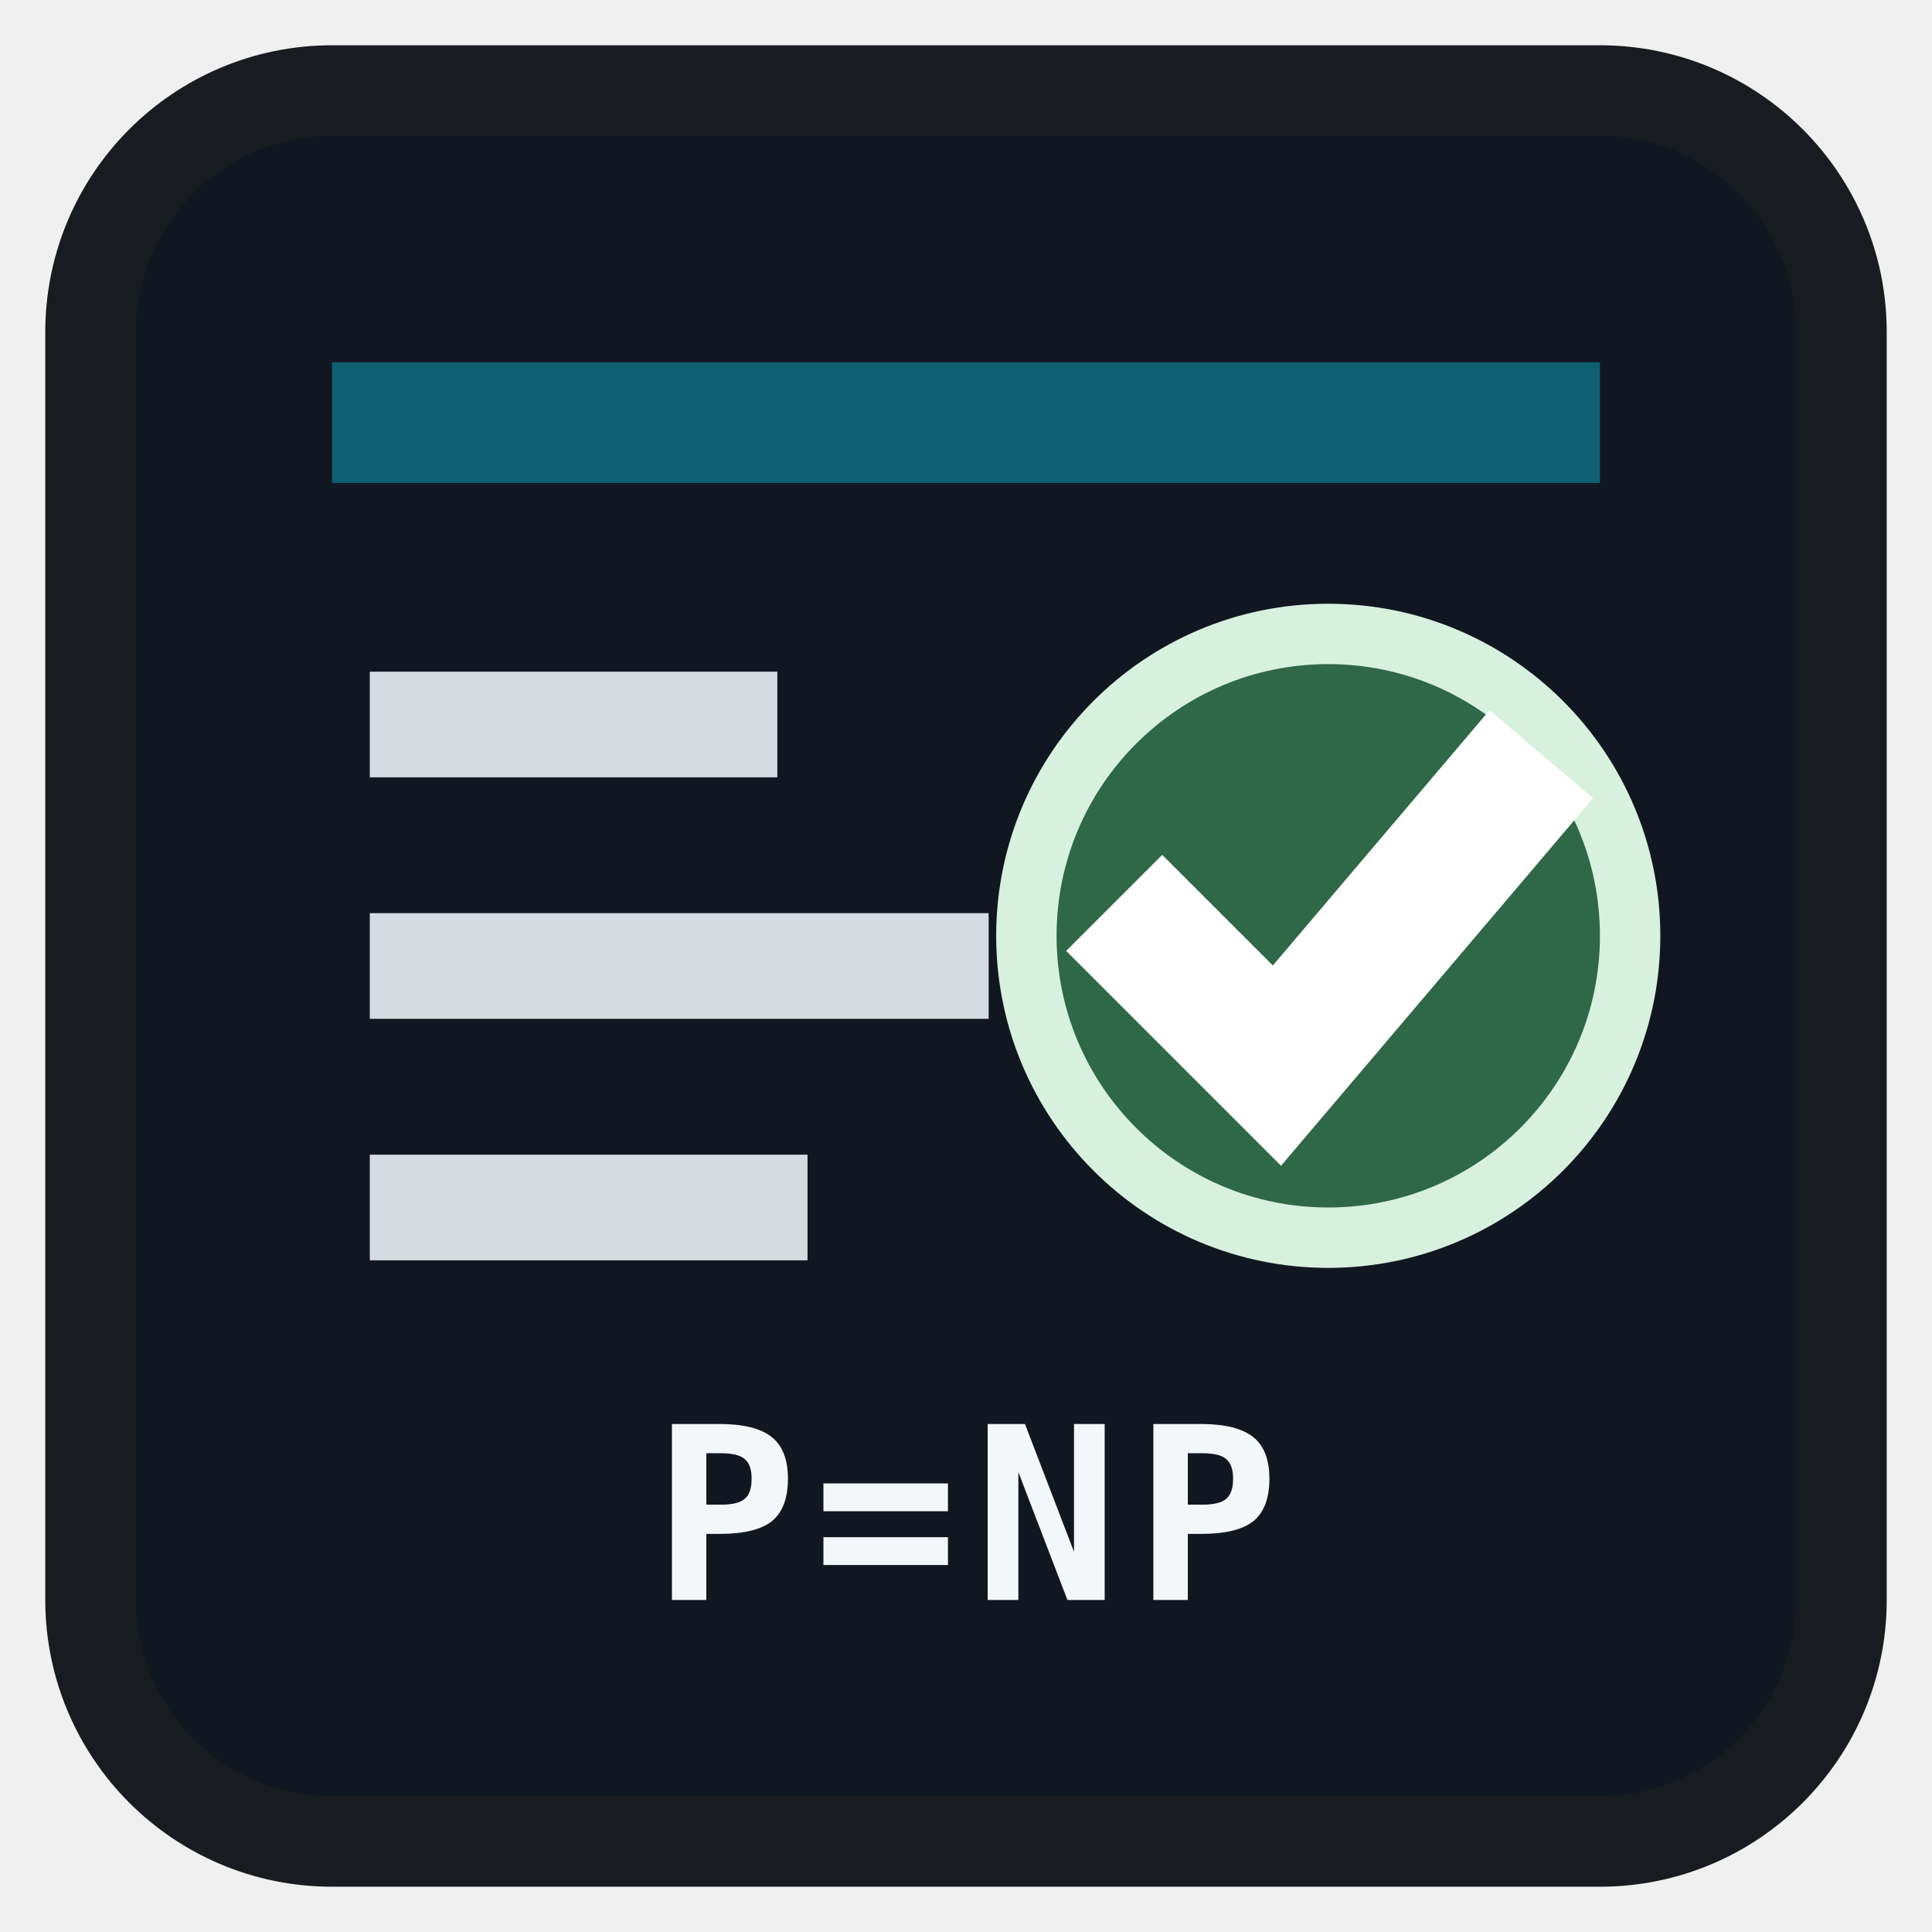
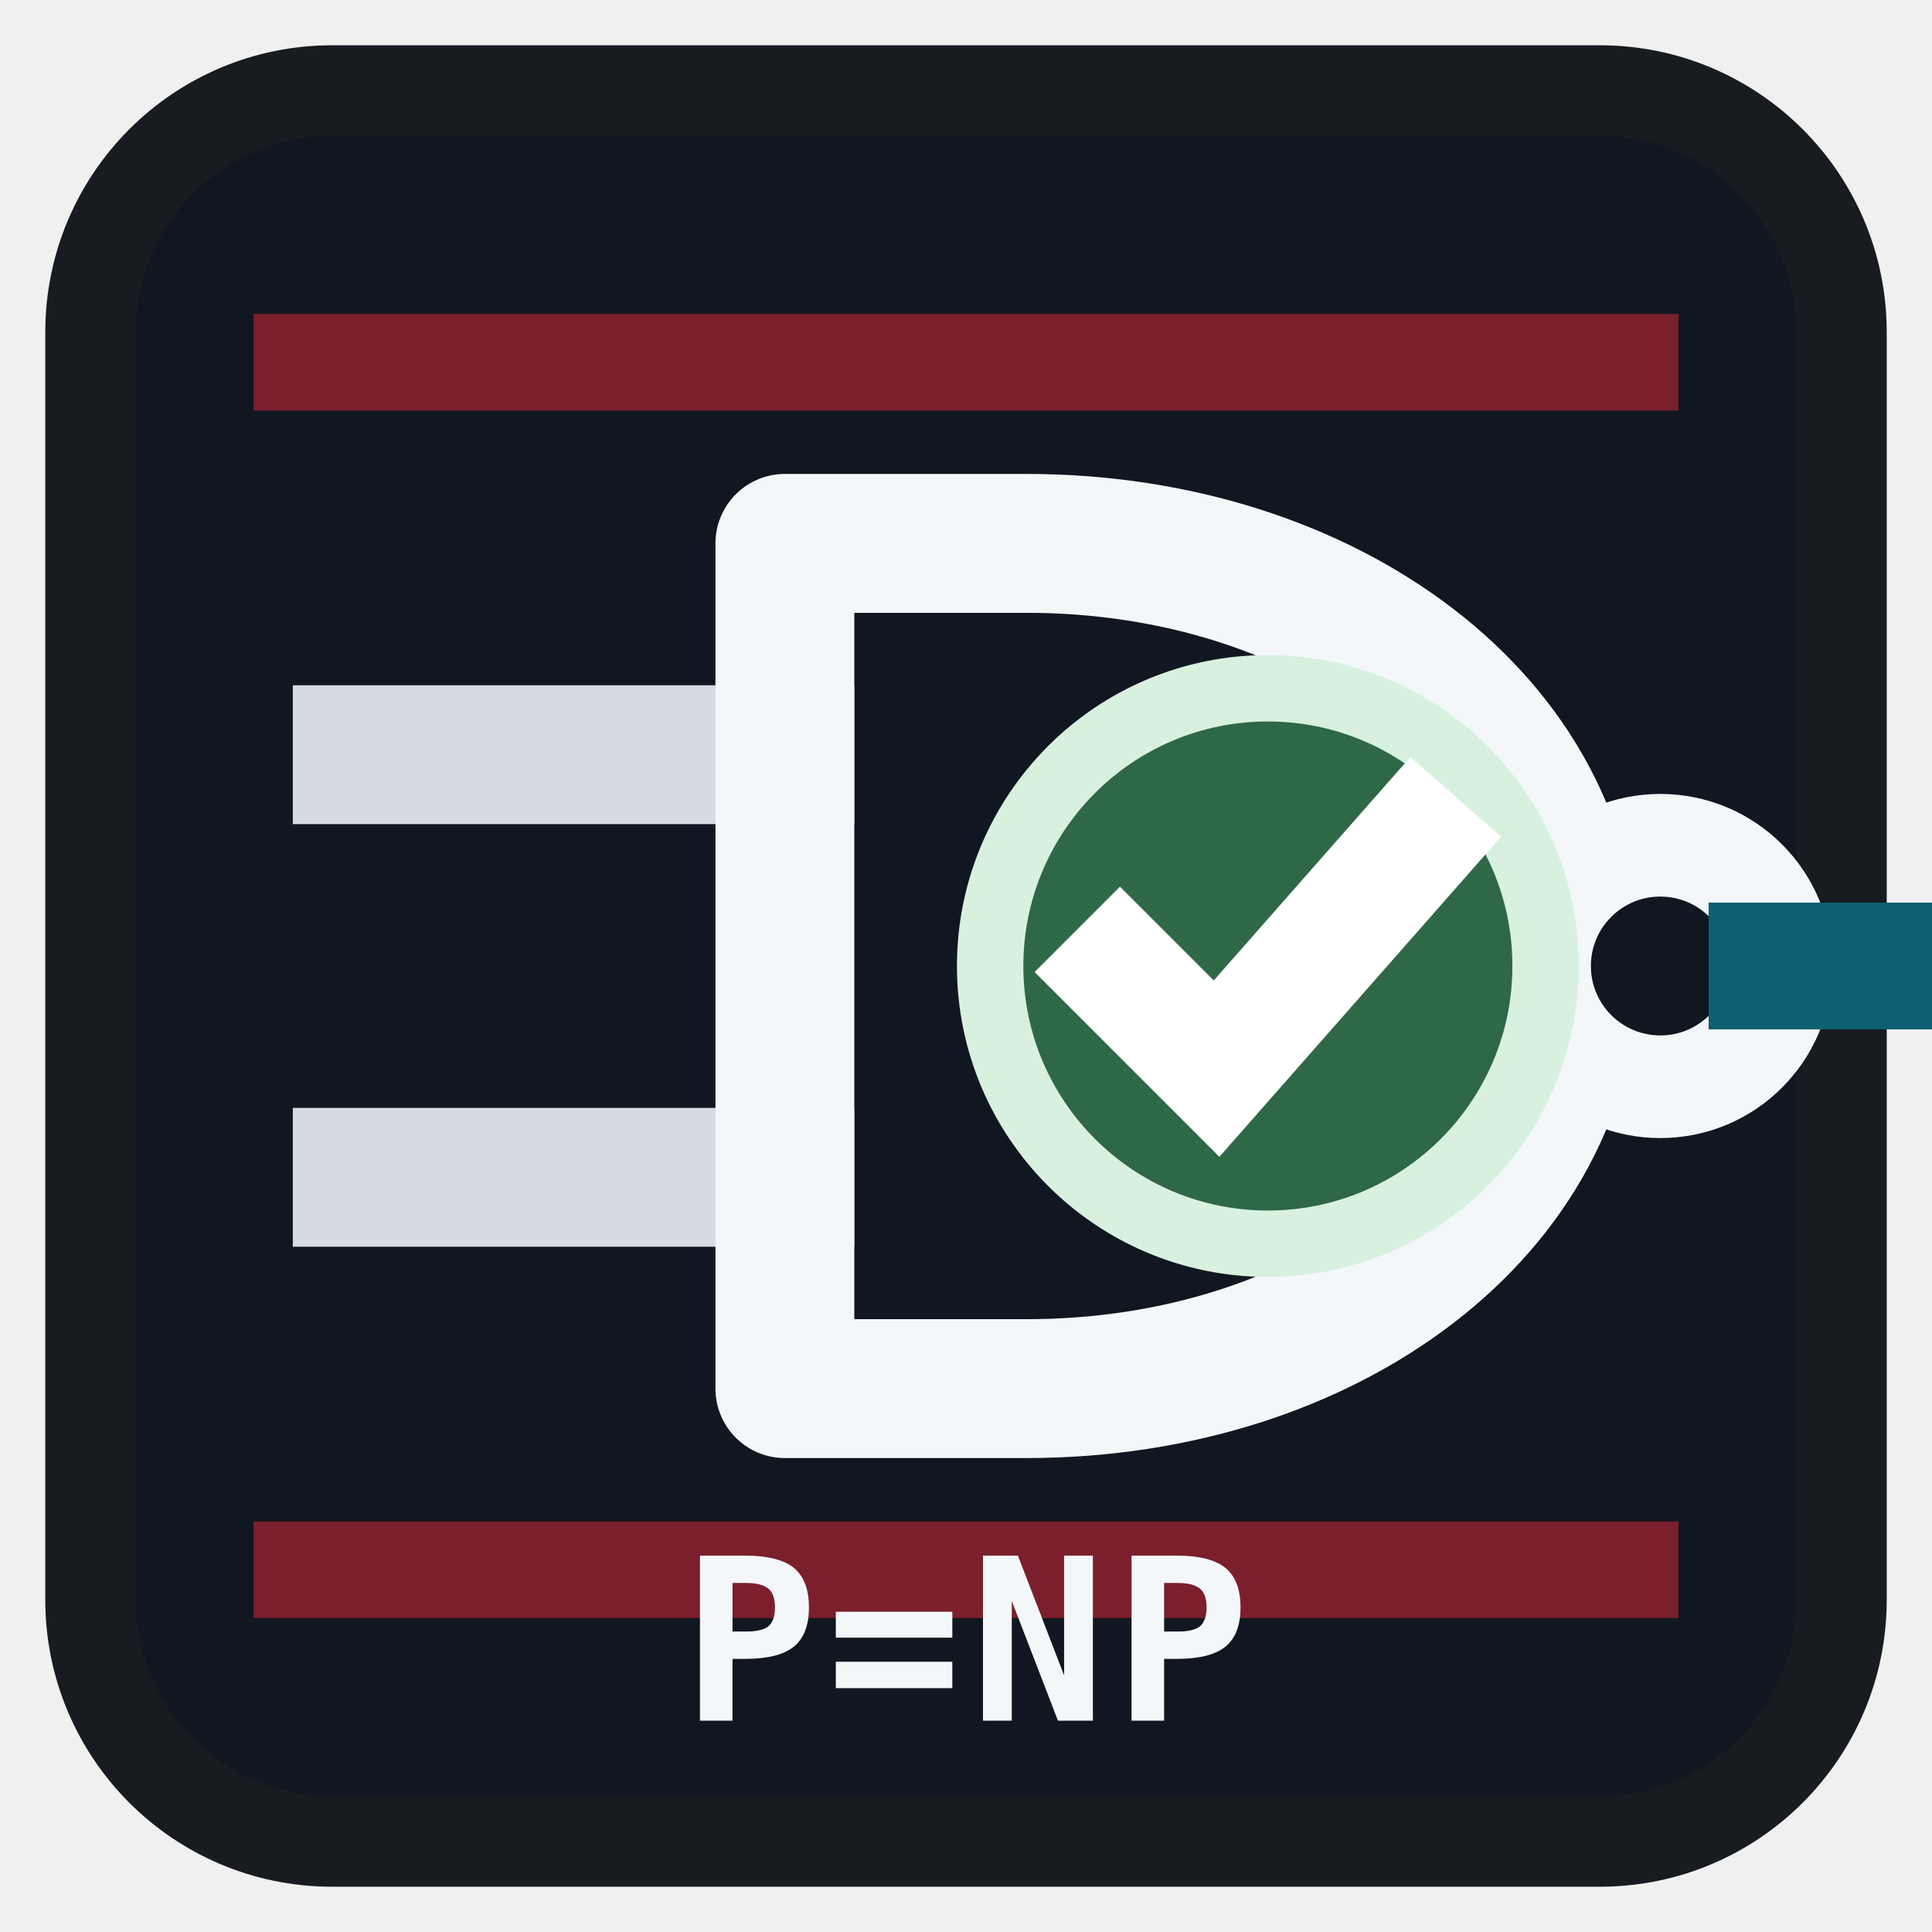
- <svg xmlns="http://www.w3.org/2000/svg" viewBox="0 0 64 64" role="img" aria-label="PNP Labs accepted checker mark">
+ <svg xmlns="http://www.w3.org/2000/svg" viewBox="0 0 64 64" role="img" aria-label="PNP Labs locked NAND proof seal">
  <rect x="3" y="3" width="58" height="58" rx="8" fill="#111720" stroke="#181b20" stroke-width="3" />
-   <path d="M13 14h38" stroke="#0f5f73" stroke-width="4" stroke-linecap="square" />
-   <path d="M14 24h10m-10 8h17m-17 8h11" stroke="#d6dbe1" stroke-width="3.5" stroke-linecap="square" />
-   <circle cx="44" cy="31" r="10" fill="#2f6846" stroke="#d8f1df" stroke-width="2" />
-   <path d="M38.5 31.5l3.8 3.8 7.3-8.6" fill="none" stroke="#ffffff" stroke-width="4.5" stroke-linecap="square" stroke-linejoin="miter" />
-   <text x="32" y="53" text-anchor="middle" font-family="ui-monospace, SFMono-Regular, Menlo, Monaco, Consolas, monospace" font-size="8" font-weight="800" letter-spacing=".5" fill="#f4f7fa">P=NP</text>
+   <path d="M10 12h44M10 52h44" stroke="#7a1f2b" stroke-width="3.2" stroke-linecap="square" />
+   <path d="M12 25h14M12 39h14" stroke="#d6dbe1" stroke-width="4.6" stroke-linecap="square" />
+   <path d="M26 18h8c10 0 18 6 18 14s-8 14-18 14h-8z" fill="none" stroke="#f4f7fa" stroke-width="4.6" stroke-linejoin="round" />
+   <circle cx="55" cy="32" r="4" fill="#111720" stroke="#f4f7fa" stroke-width="3.4" />
+   <path d="M58.7 32H62" stroke="#0f5f73" stroke-width="4.2" stroke-linecap="square" />
+   <circle cx="42" cy="32" r="9.2" fill="#2f6846" stroke="#d8f1df" stroke-width="2.2" />
+   <path d="M37.1 32.2l3.2 3.2 6.6-7.5" fill="none" stroke="#fff" stroke-width="4" stroke-linecap="square" stroke-linejoin="miter" />
+   <text x="32" y="57" text-anchor="middle" font-family="ui-monospace, SFMono-Regular, Menlo, Monaco, Consolas, monospace" font-size="7.5" font-weight="800" letter-spacing=".25" fill="#f4f7fa">P=NP</text>
</svg>
